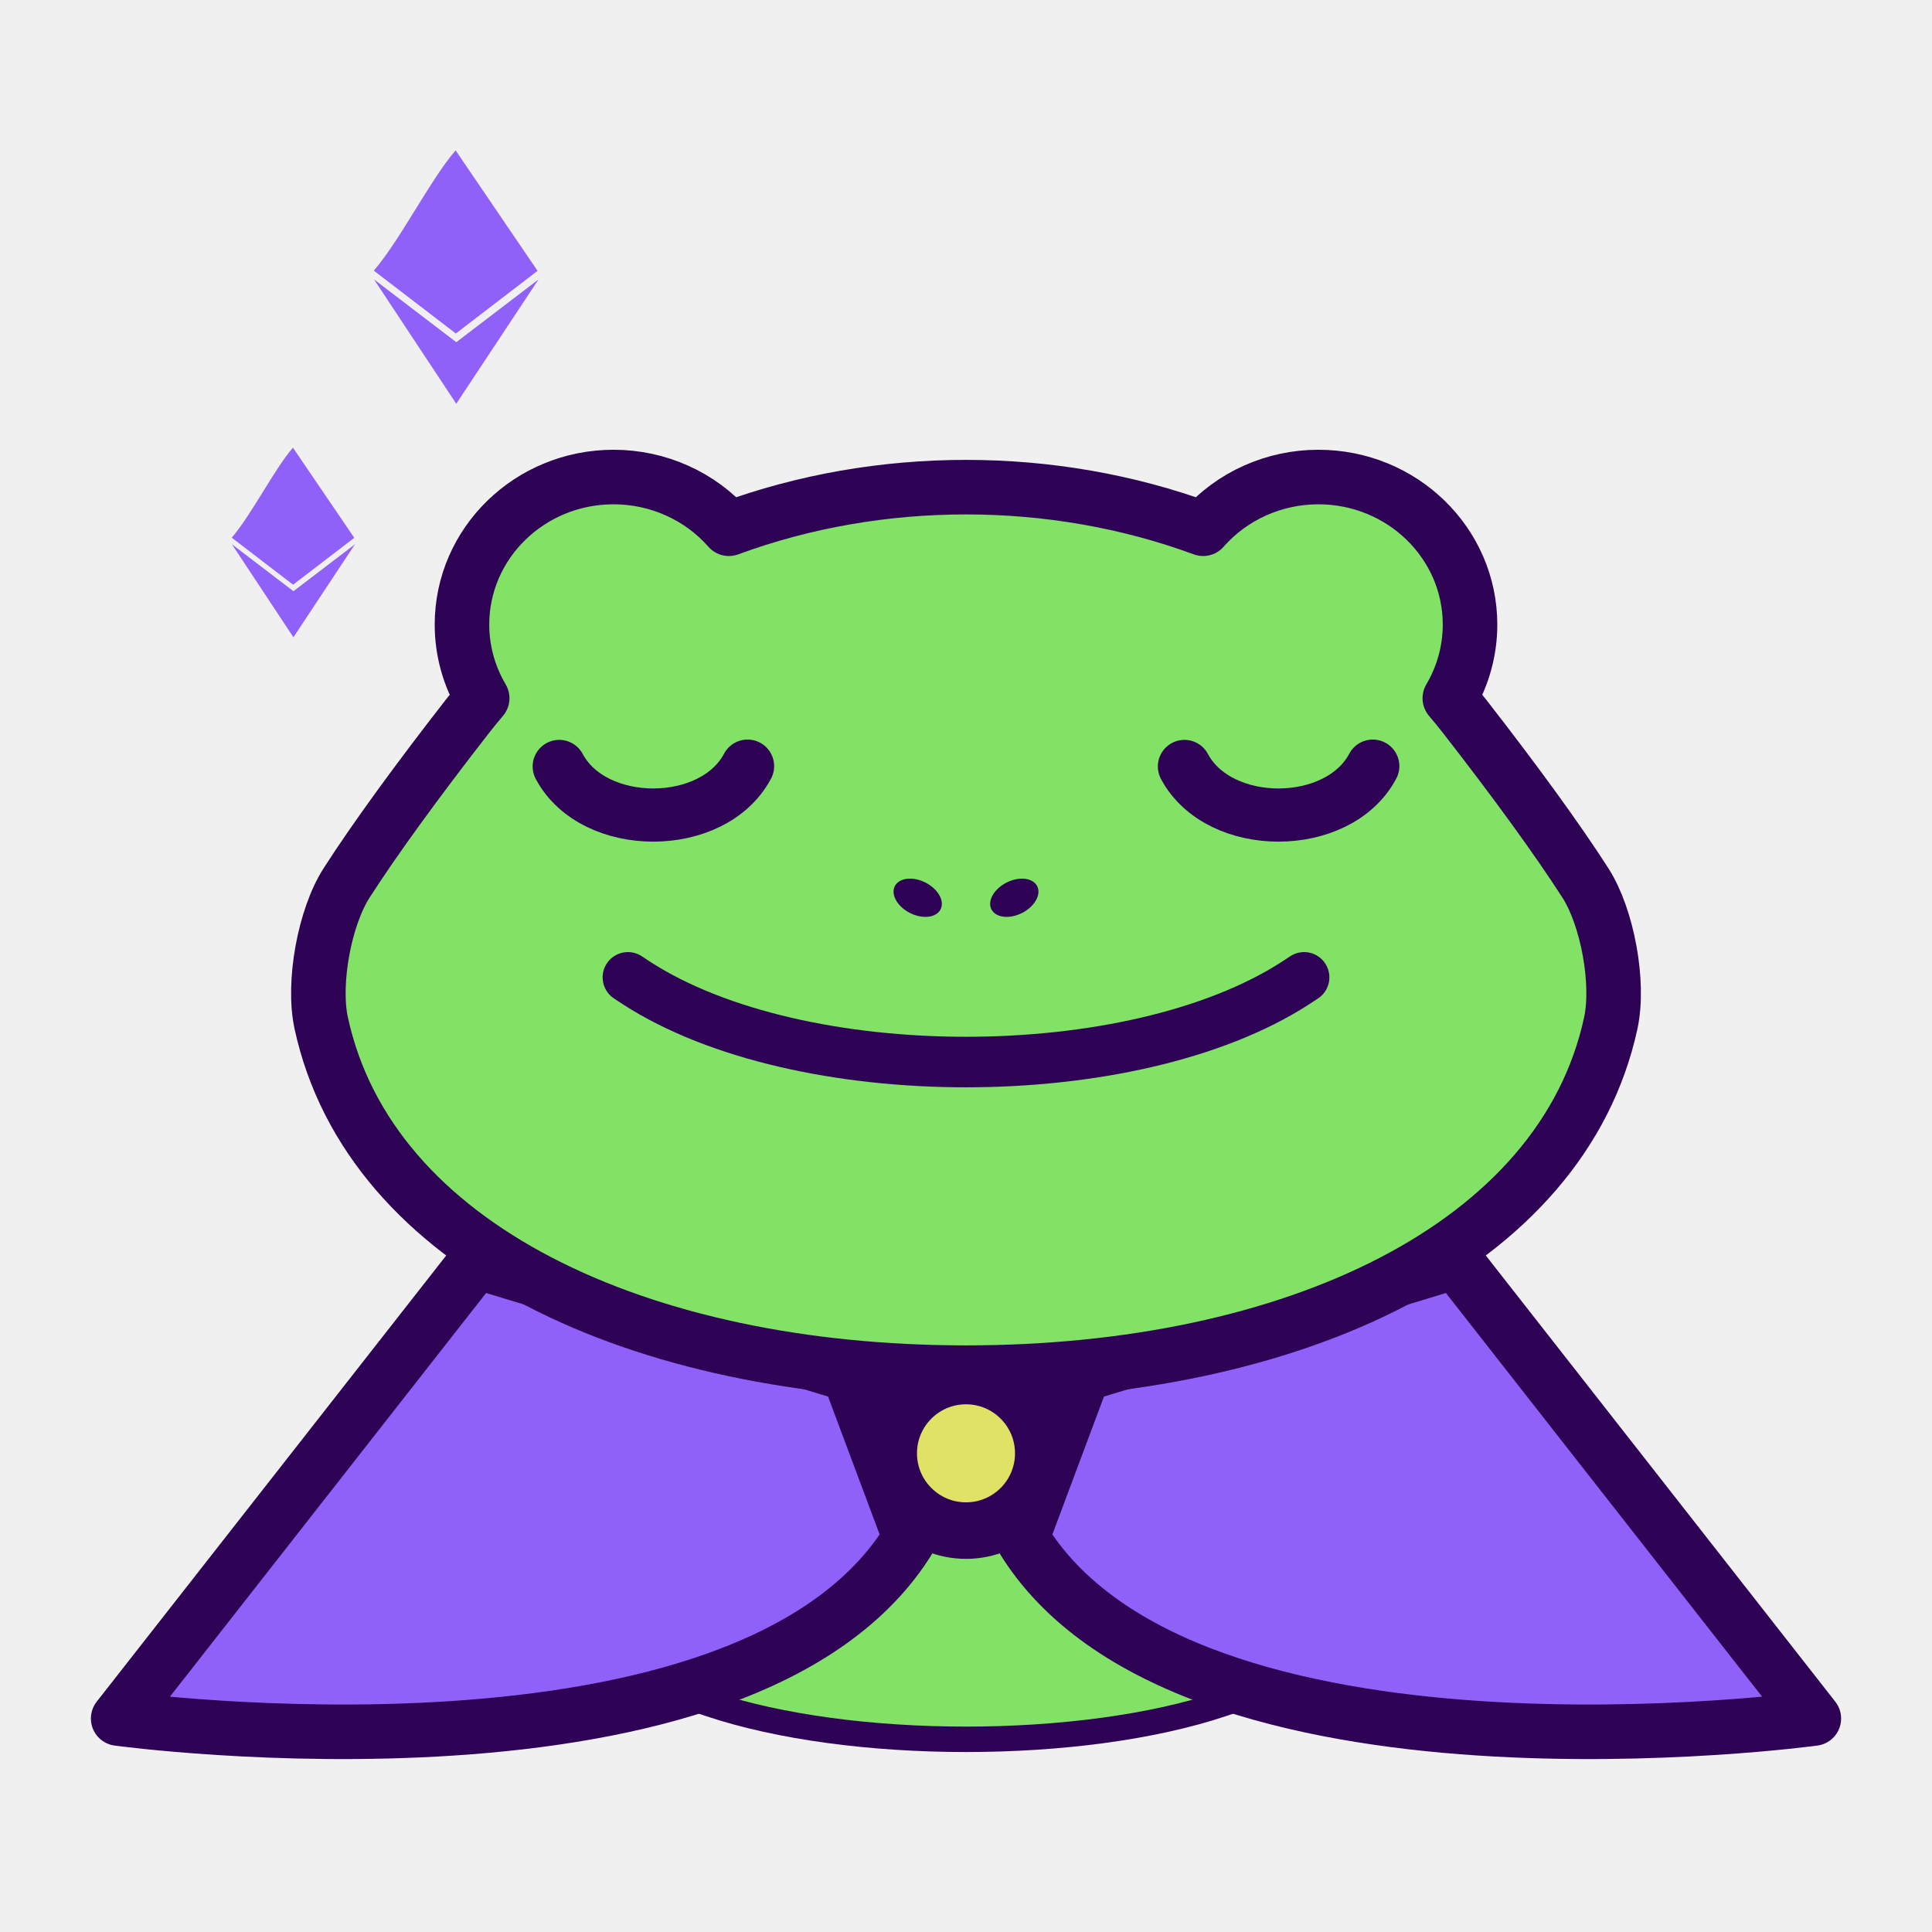
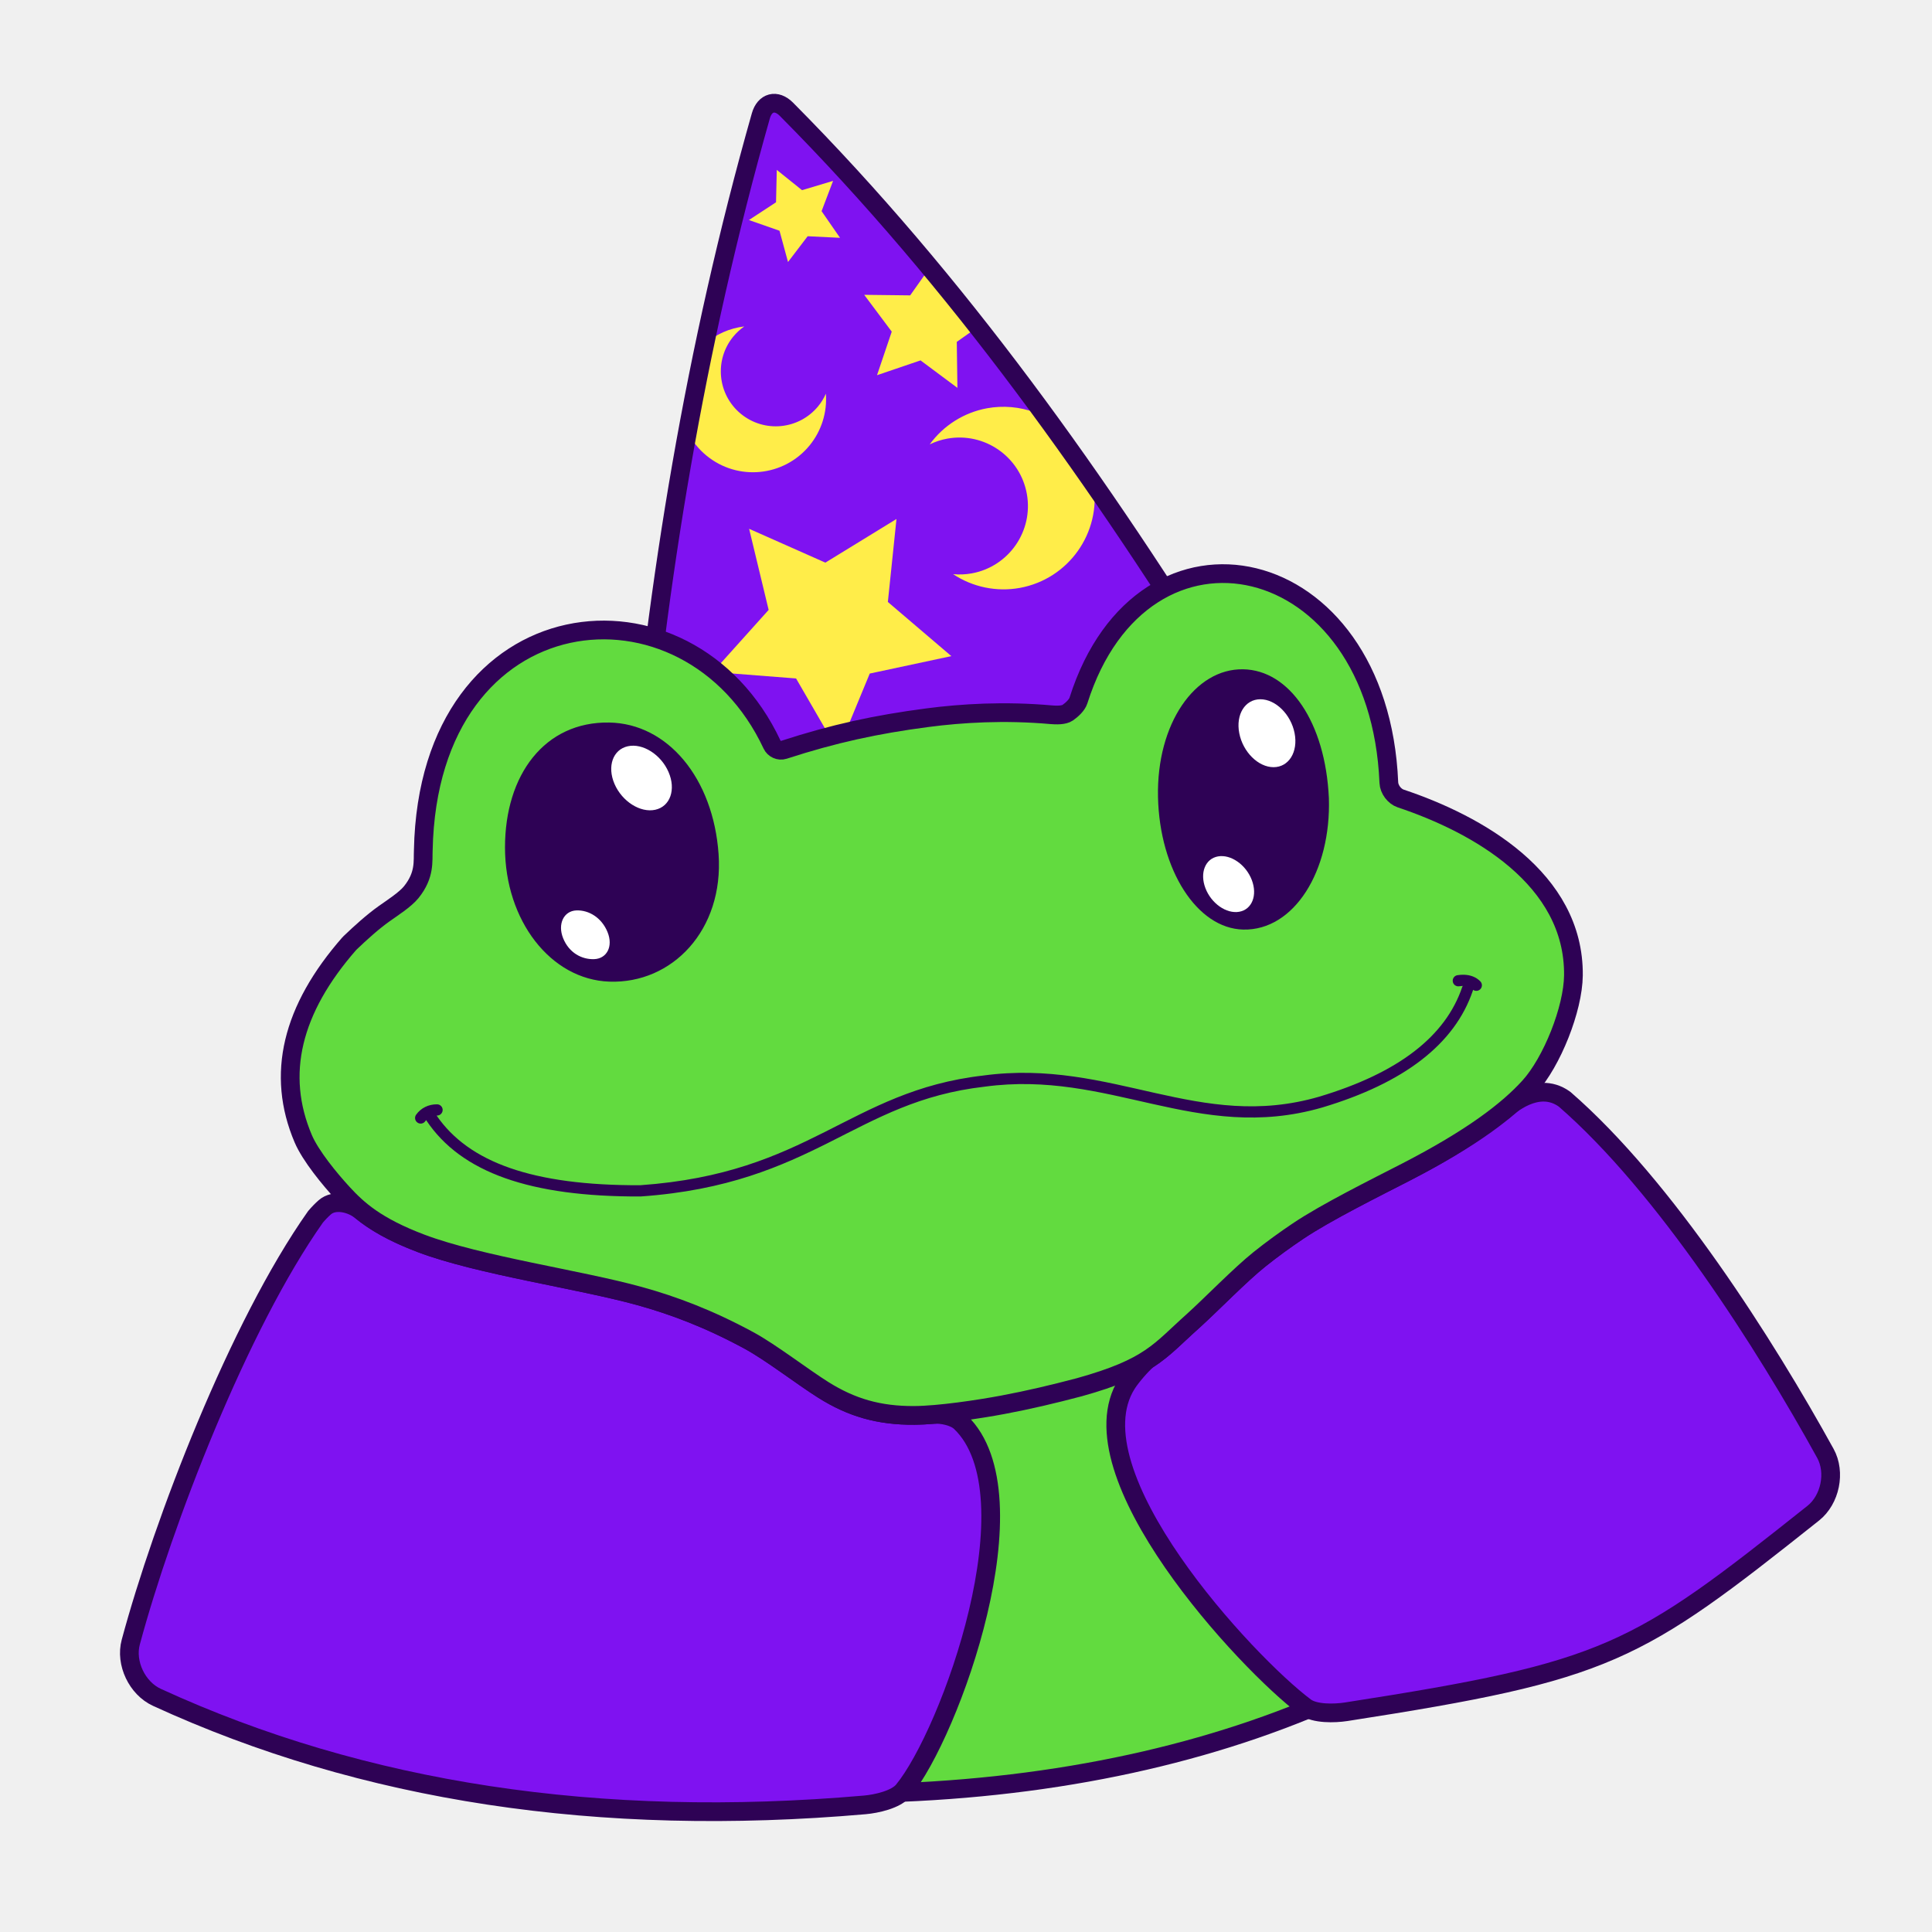
- <svg xmlns="http://www.w3.org/2000/svg" width="400" height="400" viewBox="0 0 400 400" version="1.1">
-   <g id="layer1">
-     <path id="path30-4" style="fill:#82e266;fill-opacity:1;stroke:#2e0255;stroke-width:5.264;stroke-linecap:round;stroke-linejoin:round;stroke-opacity:1" d="m 142.434,351.273 4.459,-1.497 c 25.006,-8.397 44.558,-31.024 51.813,-59.963 l 1.294,-5.16 1.294,5.16 c 7.255,28.94 26.807,51.567 51.813,59.963 l 4.459,1.497 -4.459,1.497 c -29.15,9.788 -77.093,9.778 -106.214,0 z" />
-     <path style="fill:#9061F9;fill-opacity:1;stroke:#2e0255;stroke-width:11.293;stroke-linecap:round;stroke-linejoin:round;stroke-opacity:1" d="m 98.577,261.182 -74.112,94.619 c 0,0 130.401,17.853 163.937,-37.424 l -12.653,-33.827 z" id="path16" />
-     <path style="fill:#9061F9;fill-opacity:1;stroke:#2e0255;stroke-width:11.293;stroke-linecap:round;stroke-linejoin:round;stroke-opacity:1" d="m 301.424,261.182 74.112,94.619 c 0,0 -130.4,17.853 -163.936,-37.424 l 12.653,-33.827 z" id="path29" />
-     <ellipse style="fill:#e0e266;fill-opacity:1;stroke:#2e0255;stroke-width:11.705;stroke-linecap:round;stroke-linejoin:round;stroke-opacity:1" id="path15" cx="200" cy="300.894" rx="16" ry="16" />
-     <path id="path22" style="fill:#82e266;fill-opacity:1;stroke:#2e0255;stroke-width:11.293;stroke-linecap:round;stroke-linejoin:round;stroke-opacity:1" d="m 127.041,98.763 a 31.394,30.557 0 0 0 -31.395,30.557 31.394,30.557 0 0 0 4.184,15.24 c -1.066,1.252 -2.108,2.53 -3.125,3.836 -10.456,13.418 -19.276,25.558 -24.955,34.422 -4.561,7.118 -7.044,20.685 -5.248,28.988 C 76.527,258.155 132.39,284.194 200,284.194 c 67.61,0 123.473,-26.039 133.498,-72.387 1.796,-8.303 -0.687,-21.87 -5.248,-28.988 -5.68,-8.864 -14.499,-21.004 -24.955,-34.422 -1.017,-1.306 -2.059,-2.584 -3.125,-3.836 a 31.394,30.557 0 0 0 4.184,-15.24 31.394,30.557 0 0 0 -31.395,-30.557 31.394,30.557 0 0 0 -23.865,10.705 c -15.593,-5.74 -32.326,-8.609 -49.094,-8.609 -16.768,0 -33.501,2.869 -49.094,8.609 A 31.394,30.557 0 0 0 127.041,98.763 Z" />
-     <path id="path9" style="fill:none;stroke:#2e0255;stroke-width:11.293;stroke-linecap:round;stroke-linejoin:round;stroke-opacity:1" d="m 0,180 c 0,0 0.008,0.015 0.024,0.044 C 7.383,193.793 32.618,193.793 39.976,180.044 39.992,180.015 40,180 40,180" transform="matrix(0.9747866,-0.00166494,0.00166494,0.9747898,115.4828,-16.77437)" />
-     <path id="path19" style="fill:none;stroke:#2e0255;stroke-width:11.293;stroke-linecap:round;stroke-linejoin:round;stroke-opacity:1" d="m 0,180 c 0,0 0.008,0.015 0.024,0.044 C 7.383,193.793 32.618,193.793 39.976,180.044 39.992,180.015 40,180 40,180" transform="matrix(0.9747879,-0.00166494,0.00166494,0.9747893,244.9265,-16.77429)" />
-     <path id="path6" style="fill:none;stroke:#2e0255;stroke-width:10.462;stroke-linecap:round;stroke-linejoin:round;stroke-opacity:1" d="m 130,240 c 0,0 0.623,0.426 1.774,1.17 33.756,21.819 102.698,21.819 136.453,-4.2e-4 C 269.378,240.426 270,240 270,240" transform="matrix(1,0,0,1.000002,6.9743878e-6,-37.64895)" />
-     <ellipse style="fill:#2e0255;fill-opacity:1;stroke:none" id="path7" cx="103.702" cy="-260.566" rx="5.309" ry="3.533" transform="matrix(0.8926963,-0.4506588,-0.4506565,-0.8926975,0,0)" />
-     <ellipse style="fill:#2e0255;fill-opacity:1;stroke:none" id="ellipse7" cx="-253.377" cy="-80.302" rx="5.309" ry="3.533" transform="rotate(-153.214)" />
-     <path id="path1" style="fill:#9061F9;fill-opacity:1;stroke:none" d="m 94.327,31.134 c -5.131,5.898 -11.468,18.563 -16.934,24.9 0,0 16.942,13.008 16.979,13.016 L 111.297,56.076 Z m -16.894,26.715 17.031,25.744 17.028,-25.736 -17.022,12.99 z" />
-     <path id="path1-1" style="fill:#9061F9;fill-opacity:1;stroke:none" d="m 60.65,92.684 c -3.84,4.414 -8.583,13.892 -12.673,18.635 0,0 12.679,9.735 12.706,9.74 l 12.666,-9.71 z m -12.643,19.992 12.745,19.266 12.743,-19.26 -12.738,9.721 z" />
+ <svg xmlns="http://www.w3.org/2000/svg" width="720" height="720" viewBox="0 0 720 720" version="1.1" id="svg1" xml:space="preserve">
+   <defs id="defs1" />
+   <g id="g367" style="display:inline" transform="matrix(1.395417,0,0,1.395417,-145.6434,-160.2972)">
+     <g id="g183" style="display:inline">
+       <path style="display:inline;opacity:1;fill:#62db3f;fill-opacity:1;stroke:#2e0255;stroke-width:5;stroke-linecap:round;stroke-linejoin:bevel;stroke-miterlimit:10;stroke-dasharray:none;stroke-opacity:1" d="m 230.805,584.027 c 109.325,21.415 198.775,6.785 258.775,-31.075 -19.093,-58.892 3.935,-116.153 -45.119,-129.75 l -154.515,9.429 c -45.645,34.994 -58.439,97.676 -59.141,151.397 z" id="path5" />
+       <path id="path111" style="display:inline;opacity:1;fill:#7f12f1;fill-opacity:1;stroke:#2e0255;stroke-width:5;stroke-linecap:round;stroke-linejoin:bevel;stroke-miterlimit:10;stroke-dasharray:none;stroke-opacity:1" d="m 516.369,406.566 c -3.204,0.072 -6.203,1.694 -8.402,3.299 -0.866,0.632 -1.608,1.262 -2.189,1.793 -0.159,0.069 -0.277,0.096 -0.432,0.16 -5.843,4.746 -13.632,9.984 -25.48,16.082 -8.077,4.157 -21.284,10.697 -28.824,15.762 -3.451,2.318 -6.894,4.808 -10.295,7.525 -5.217,4.168 -12.757,11.972 -17.713,16.449 -4.77,4.25 -7.667,7.487 -12.199,10.385 -10e-4,8.1e-4 -0.003,10e-4 -0.004,0.002 l -0.004,0.004 c -1.688,1.45 -4.334,4.521 -5.523,6.396 -15.097,23.808 31.89,74.563 47.691,86.35 2.484,1.853 7.76,1.743 10.91,1.254 70.319,-10.921 77.227,-15.263 124.723,-53.025 4.54,-3.61 6.045,-10.9 3.244,-15.979 -15.986,-28.986 -42.753,-71.226 -69.643,-94.574 -1.942,-1.411 -3.937,-1.926 -5.859,-1.883 z" />
+       <path id="path14" style="display:inline;opacity:1;fill:#7f12f1;fill-opacity:1;stroke:#2e0255;stroke-width:5;stroke-linecap:round;stroke-linejoin:bevel;stroke-miterlimit:10;stroke-dasharray:none;stroke-opacity:1" d="m 191.099,437.318 c -0.812,0.717 -1.637,1.555 -2.47,2.542 -20.54,29.092 -40.727,81.606 -49.332,113.57 -1.508,5.601 1.694,12.322 6.965,14.743 55.137,25.333 118.151,34.91 189.045,28.73 3.176,-0.277 8.326,-1.429 10.296,-3.821 12.531,-15.218 35.641,-78.872 15.298,-98.388 -1.603,-1.538 -4.973,-2.247 -7.191,-2.066 -1.856,0.152 -3.597,0.245 -5.121,0.255 -9.557,0.065 -16.865,-2.124 -24.309,-6.793 -5.586,-3.504 -14.057,-10.066 -19.857,-13.211 -10.753,-5.83 -20.204,-9.365 -29.256,-11.873 -15.979,-4.428 -42.83,-8.198 -58.328,-14.061 -7.716,-2.919 -12.504,-5.817 -15.994,-8.66 -2.659,-2.166 -7.183,-3.228 -9.744,-0.968 z" />
+     </g>
+     <g id="g196" style="display:inline">
+       <path style="display:inline;opacity:1;fill:#7f12f1;fill-opacity:1;stroke:none;stroke-width:5;stroke-linecap:round;stroke-linejoin:bevel;stroke-miterlimit:10;stroke-dasharray:none;stroke-opacity:1" d="m 307.571,145.813 c -17.561,61.911 -27.819,124.363 -33.206,187.176 l 158.704,-32.744 c -34.947,-56.679 -73.021,-110.231 -118.678,-156.2 -2.693,-2.711 -5.777,-1.908 -6.82,1.769 z" id="path184" />
+       <path id="path368" style="display:inline;opacity:1;mix-blend-mode:normal;fill:#ffed49;fill-opacity:1;stroke:none;stroke-width:1.674;stroke-linecap:round;stroke-linejoin:miter;stroke-miterlimit:10;stroke-dasharray:none;stroke-opacity:1;paint-order:normal" d="m 311.824,160.244 -0.199,8.652 -7.24,4.742 8.168,2.861 2.273,8.352 5.246,-6.883 8.645,0.418 -4.926,-7.115 3.07,-8.092 -8.291,2.484 z m 40.881,26.074 -5.252,7.439 -12.279,-0.145 7.354,9.834 -3.934,11.633 11.625,-3.955 9.848,7.336 -0.168,-12.277 5.635,-3.992 c -1.559,-1.983 -3.128,-3.958 -4.705,-5.924 l -2.639,-0.818 -1.238,-3.975 c -5.8e-4,-7.1e-4 -10e-4,-0.001 -0.002,-0.002 -1.408,-1.725 -2.822,-3.444 -4.244,-5.154 z m -49.557,15.736 a 19.553,19.553 0 0 0 -10.551,4.674 c -1.639,7.821 -3.175,15.649 -4.613,23.484 a 19.553,19.553 0 0 0 5.057,6.334 19.553,19.553 0 0 0 27.516,-2.672 19.553,19.553 0 0 0 4.383,-13.857 14.665,14.665 0 0 1 -2.072,3.369 14.665,14.665 0 0 1 -20.639,2.004 14.665,14.665 0 0 1 -2.012,-20.637 14.665,14.665 0 0 1 2.932,-2.699 z m 68.031,21.488 a 24.384,24.384 0 0 0 -3.168,0.361 24.384,24.384 0 0 0 -15.342,9.65 18.288,18.288 0 0 1 4.688,-1.533 18.288,18.288 0 0 1 21.248,14.734 18.288,18.288 0 0 1 -14.725,21.254 18.288,18.288 0 0 1 -4.967,0.203 24.384,24.384 0 0 0 17.795,3.678 24.384,24.384 0 0 0 19.723,-27.814 c -4.135,-5.95 -8.327,-11.845 -12.58,-17.678 a 24.384,24.384 0 0 0 -12.672,-2.855 z m -27.387,29.941 -18.99,11.652 -20.365,-9.035 5.215,21.66 -14.887,16.578 22.213,1.732 11.164,19.283 8.514,-20.592 21.787,-4.66 -16.951,-14.459 z" />
+       <path style="display:inline;opacity:1;fill:none;fill-opacity:1;stroke:#2e0255;stroke-width:5;stroke-linecap:round;stroke-linejoin:bevel;stroke-miterlimit:10;stroke-dasharray:none;stroke-opacity:1" d="m 307.571,145.813 c -17.561,61.911 -27.819,124.363 -33.206,187.176 l 158.704,-32.744 c -34.947,-56.679 -73.021,-110.231 -118.678,-156.2 -2.693,-2.711 -5.777,-1.908 -6.82,1.769 z" id="path386" />
+     </g>
+     <g id="g365" style="display:inline">
+       <path style="display:inline;opacity:1;fill:#62db3f;fill-opacity:1;stroke:#2e0255;stroke-width:5;stroke-linecap:round;stroke-linejoin:bevel;stroke-miterlimit:10;stroke-dasharray:none;stroke-opacity:1" d="m 197.732,366.803 c -15.521,17.677 -19.648,35.066 -12.381,52.168 1.968,4.632 7.177,10.923 10.59,14.626 3.973,4.312 8.889,8.805 20.897,13.348 15.498,5.862 42.35,9.632 58.329,14.06 9.052,2.508 18.502,6.043 29.255,11.873 5.801,3.145 14.272,9.707 19.858,13.211 7.444,4.669 14.753,6.858 24.31,6.794 6.566,-0.044 17.144,-1.625 23.601,-2.836 7.005,-1.313 13.45,-2.846 20.403,-4.681 19.115,-5.317 21.458,-9.727 30.439,-17.73 4.956,-4.477 12.497,-12.281 17.714,-16.449 3.401,-2.717 6.844,-5.208 10.295,-7.526 7.54,-5.065 20.746,-11.604 28.823,-15.762 17.678,-9.098 27.276,-16.514 32.959,-22.779 6.031,-6.648 11.666,-20.772 11.76,-29.75 0.269,-25.894 -25.759,-40.441 -46.114,-47.24 -1.706,-0.57 -3.107,-2.45 -3.182,-4.247 -2.608,-62.576 -65.676,-76.265 -82.89,-21.939 -0.405,1.277 -1.804,2.522 -2.884,3.276 -4.8e-4,3.4e-4 -9.6e-4,6.7e-4 -10e-4,10e-4 -1.001,0.699 -3.084,0.654 -4.33,0.543 -12.604,-1.124 -23.995,-0.415 -33.141,0.784 -13.777,1.806 -24.959,4.239 -38.331,8.576 -1.218,0.395 -2.604,-0.233 -3.147,-1.392 -22.38,-47.774 -91.742,-40.552 -93.144,28.172 -0.142,2.974 0.493,6.627 -3.211,11.233 -1.607,1.998 -5.129,4.25 -7.22,5.737 -3.091,2.198 -6.217,5.026 -9.255,7.928 z" id="path197" />
+       <g id="g235" style="display:inline">
+         <path id="path207" style="opacity:1;fill:#2e0255;fill-opacity:1;stroke-width:2;stroke-linecap:round;stroke-linejoin:bevel;stroke-miterlimit:10" d="m 436.402,363.132 c -12.365,-0.279 -22.34,-15.964 -22.764,-35.379 -0.428,-19.629 9.888,-34.345 22.726,-34.135 12.366,0.202 21.976,14.129 22.909,34.405 0.633,19.49 -9.307,35.416 -22.871,35.11 z" />
+         <g id="g233" style="display:inline">
+           <path id="path228" style="opacity:1;fill:#ffffff;fill-opacity:1;stroke-width:2.354;stroke-linecap:round;stroke-linejoin:bevel;stroke-miterlimit:10" transform="matrix(1,0,0.190489,0.9816893,0,0)" d="m 382.449,325.728 c -4.081,0.002 -7.391,-4.13 -7.395,-9.231 -0.003,-5.101 3.301,-9.24 7.382,-9.246 4.081,-0.007 7.394,4.122 7.397,9.231 0.003,5.109 -3.304,9.244 -7.385,9.246 z" />
+           <path id="path232" style="opacity:1;fill:#ffffff;fill-opacity:1;stroke-width:2.01;stroke-linecap:round;stroke-linejoin:bevel;stroke-miterlimit:10" transform="matrix(0.9847856,-0.1737736,0.3569472,0.9341246,-52.85737,82.52401)" d="m 364.134,363.047 c -3.472,0.002 -6.289,-3.538 -6.292,-7.908 -0.003,-4.37 2.809,-7.916 6.281,-7.921 3.472,-0.006 6.291,3.531 6.294,7.908 0.003,4.377 -2.811,7.92 -6.283,7.921 z" />
+         </g>
+       </g>
+       <g id="g254" style="display:inline">
+         <path id="path241" style="opacity:1;fill:#2e0255;fill-opacity:1;stroke-width:2.07;stroke-linecap:round;stroke-linejoin:bevel;stroke-miterlimit:10" d="m 267.082,377.035 c -15.667,-0.565 -27.825,-16.335 -27.839,-35.809 -0.013,-19.474 10.623,-33.645 27.79,-33.386 15.675,0.236 27.84,14.898 29.252,35.155 1.412,20.257 -12.384,34.647 -29.203,34.04 z" />
+         <g id="g253" style="display:inline">
+           <path id="path252" style="opacity:1;mix-blend-mode:normal;fill:#ffffff;fill-opacity:1;stroke-width:1.864;stroke-linecap:round;stroke-linejoin:bevel;stroke-miterlimit:10" d="m 261.281,370.834 c -3.345,0.002 -6.658,-1.971 -8.07,-5.873 -1.413,-3.902 0.459,-7.306 3.803,-7.311 3.344,-0.005 6.692,2.202 8.106,6.11 1.415,3.908 -0.494,7.072 -3.839,7.074 z" transform="rotate(-2.159426,267.3946,323.6717)" />
+           <path id="path253" style="display:inline;opacity:1;fill:#ffffff;fill-opacity:1;stroke-width:2.354;stroke-linecap:round;stroke-linejoin:bevel;stroke-miterlimit:10" transform="matrix(0.9767013,-0.2146032,0.3967246,0.9179377,-223.3857,114.2117)" d="m 382.449,325.728 c -4.081,0.002 -7.391,-4.13 -7.395,-9.231 -0.003,-5.101 3.301,-9.24 7.382,-9.246 4.081,-0.007 7.394,4.122 7.397,9.231 0.003,5.109 -3.304,9.244 -7.385,9.246 z" />
+         </g>
+       </g>
+       <g id="g363" style="display:inline">
+         <path id="path363" style="baseline-shift:baseline;display:inline;overflow:visible;opacity:1;vector-effect:none;fill:#2e0255;fill-opacity:1;stroke:none;stroke-linecap:round;stroke-linejoin:bevel;stroke-miterlimit:10;enable-background:accumulate;stop-color:#000000;stop-opacity:1" d="m 495.363,375.197 c -0.568,-0.017 -1.156,0.022 -1.754,0.117 a 1.5,1.5 0 0 0 -1.246,1.717 1.5,1.5 0 0 0 1.715,1.246 c 0.345,-0.055 0.659,-0.088 0.947,-0.1 a 1.5,1.5 0 0 0 -0.145,0.309 c -4.445,13.134 -16.982,22.933 -38.229,29.287 -16.035,4.646 -29.688,2.162 -43.793,-0.996 -14.099,-3.157 -28.618,-7.008 -45.891,-4.664 h -0.002 c -8.2e-4,2.1e-4 -0.005,0.002 -0.006,0.002 h -0.002 c -17.927,2.057 -29.637,8.715 -42.375,15.111 -12.732,6.393 -26.541,12.585 -49.238,14.186 -28.731,0.095 -45.794,-6.125 -54.371,-18.609 0.033,-3e-5 0.066,-4.2e-4 0.1,0 a 1.5,1.5 0 0 0 1.52,-1.48 1.5,1.5 0 0 0 -1.48,-1.52 c -2.27,-0.029 -4.328,0.971 -5.613,2.779 a 1.5,1.5 0 0 0 0.354,2.092 1.5,1.5 0 0 0 2.092,-0.355 c 0.077,-0.109 0.155,-0.211 0.234,-0.307 a 1.5,1.5 0 0 0 0.076,0.125 c 9.286,13.879 27.691,20.384 57.158,20.277 l 0.1,-0.004 c 23.185,-1.628 37.592,-8.061 50.418,-14.502 12.826,-6.441 24.025,-12.826 41.379,-14.814 l 0.031,-0.004 c 16.63,-2.264 30.677,1.439 44.861,4.615 14.184,3.176 28.541,5.804 45.297,0.945 l 0.012,-0.004 c 21.752,-6.505 35.362,-16.869 40.211,-31.199 a 1.5,1.5 0 0 0 0.055,-0.221 1.5,1.5 0 0 0 1.912,-0.146 1.5,1.5 0 0 0 0.027,-2.121 c -1.117,-1.146 -2.648,-1.711 -4.354,-1.762 z" />
+       </g>
+     </g>
  </g>
</svg>
